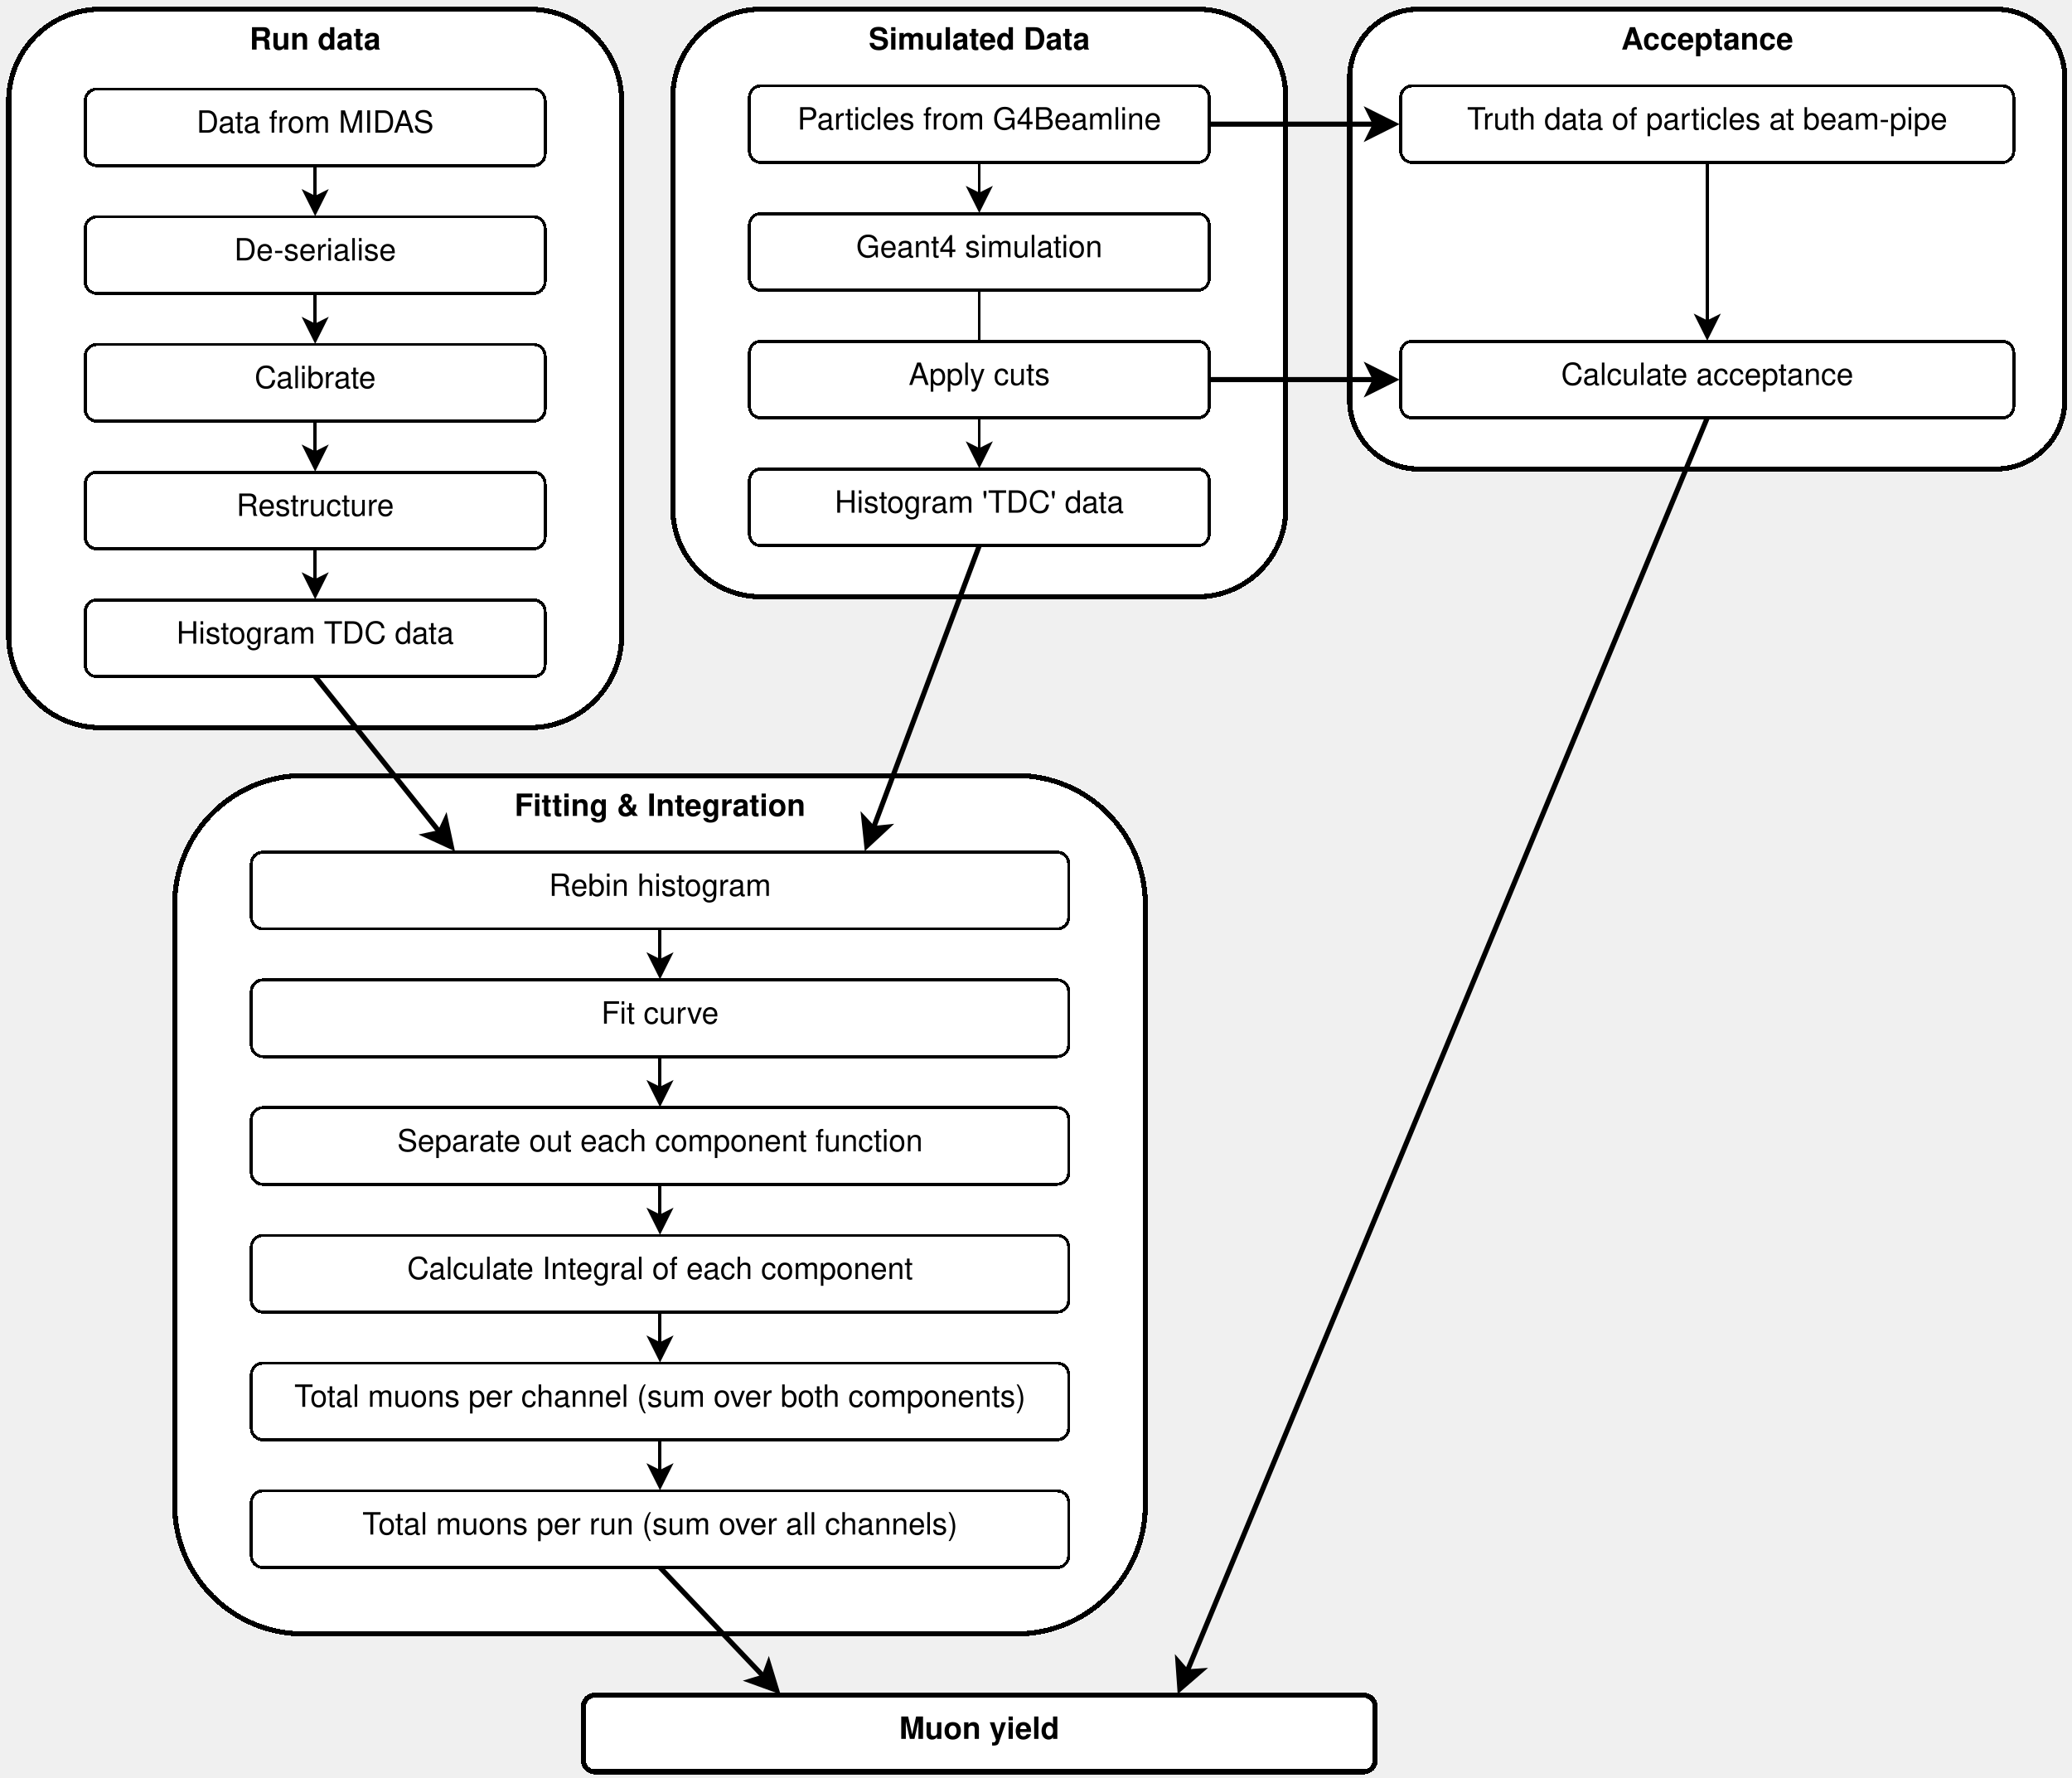
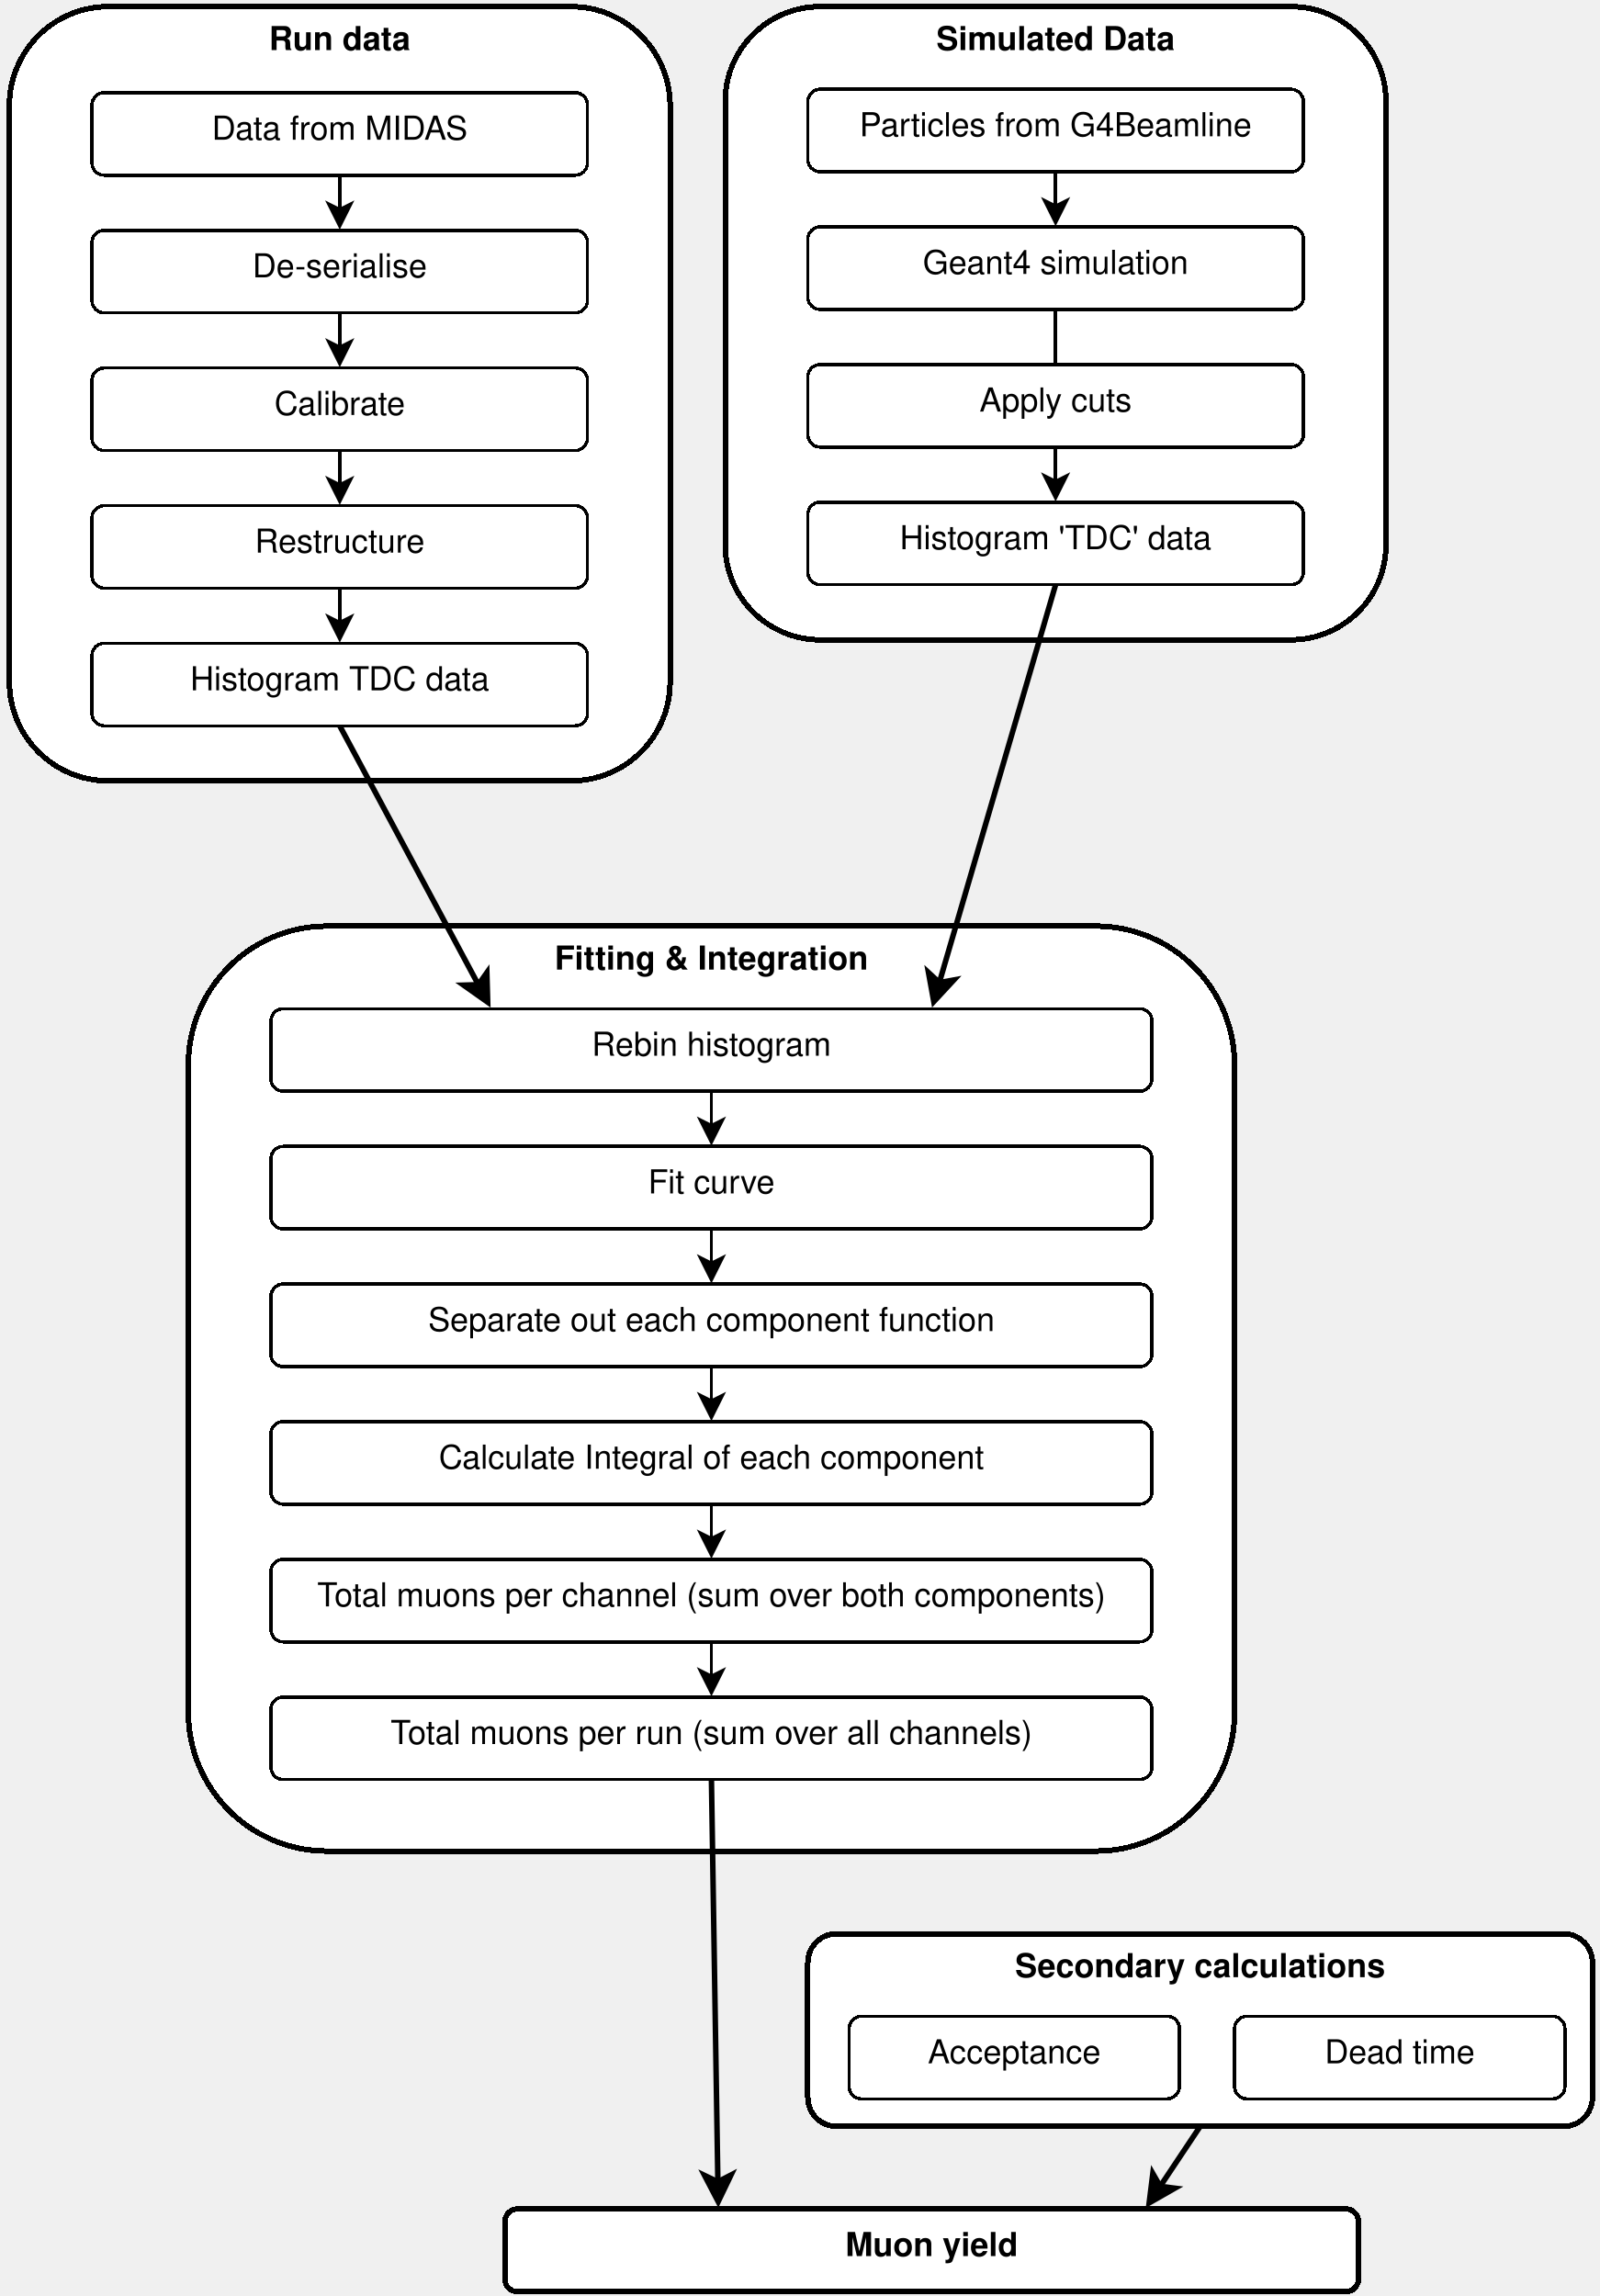
- <svg xmlns="http://www.w3.org/2000/svg" style="background-color: rgb(255, 255, 255); " width="676px" height="580px" version="1.1">
+ <svg xmlns="http://www.w3.org/2000/svg" style="background-color: rgb(255, 255, 255); " width="484px" height="695px" version="1.1">
  <defs />
-   <rect x="2.83" y="3" width="200" height="234.37" rx="30" ry="30" shape-rendering="crispEdges" fill="#ffffff" stroke="#000000" stroke-width="1.667" />
+   <rect x="2.83" y="2" width="200" height="234.37" rx="30" ry="30" shape-rendering="crispEdges" fill="#ffffff" stroke="#000000" stroke-width="1.667" />
  <g font-weight="bold" text-anchor="middle" font-size="10px" font-family="Helvetica" fill="#000000">
-     <text x="102.83" y="16.17">Run data</text>
+     <text x="102.83" y="15.17">Run data</text>
  </g>
-   <rect x="27.83" y="29.04" width="150" height="25" rx="3.75" ry="3.75" shape-rendering="crispEdges" fill="#ffffff" stroke="#000000" stroke-width="1" />
+   <rect x="27.83" y="28.04" width="150" height="25" rx="3.75" ry="3.75" shape-rendering="crispEdges" fill="#ffffff" stroke="#000000" stroke-width="1" />
  <g text-anchor="middle" font-size="10px" font-family="Helvetica" fill="#000000">
-     <text x="102.83" y="43.29">Data from MIDAS</text>
+     <text x="102.83" y="42.29">Data from MIDAS</text>
  </g>
-   <path d="M 102.83 69.59 L 99.33 62.59 L 102.83 64.34 L 106.33 62.59 Z" fill="#000000" stroke="#000000" stroke-width="0.833" stroke-miterlimit="10" />
-   <path d="M 102.83 54.04 L 102.83 64.34" shape-rendering="crispEdges" fill="none" stroke="#000000" stroke-miterlimit="10" />
-   <rect x="27.83" y="112.37" width="150" height="25" rx="3.75" ry="3.75" shape-rendering="crispEdges" fill="#ffffff" stroke="#000000" stroke-width="1" />
+   <path d="M 102.83 68.59 L 99.33 61.59 L 102.83 63.34 L 106.33 61.59 Z" fill="#000000" stroke="#000000" stroke-width="0.833" stroke-miterlimit="10" />
+   <path d="M 102.83 53.04 L 102.83 63.34" shape-rendering="crispEdges" fill="none" stroke="#000000" stroke-miterlimit="10" />
+   <rect x="27.83" y="111.37" width="150" height="25" rx="3.75" ry="3.75" shape-rendering="crispEdges" fill="#ffffff" stroke="#000000" stroke-width="1" />
  <g text-anchor="middle" font-size="10px" font-family="Helvetica" fill="#000000">
-     <text x="102.83" y="126.62">Calibrate</text>
+     <text x="102.83" y="125.62">Calibrate</text>
  </g>
-   <rect x="27.83" y="195.71" width="150" height="25" rx="3.75" ry="3.75" shape-rendering="crispEdges" fill="#ffffff" stroke="#000000" stroke-width="1" />
+   <rect x="27.83" y="194.71" width="150" height="25" rx="3.75" ry="3.75" shape-rendering="crispEdges" fill="#ffffff" stroke="#000000" stroke-width="1" />
  <g text-anchor="middle" font-size="10px" font-family="Helvetica" fill="#000000">
-     <text x="102.83" y="209.96">Histogram TDC data</text>
+     <text x="102.83" y="208.96">Histogram TDC data</text>
  </g>
-   <path d="M 102.83 152.92 L 99.33 145.92 L 102.83 147.67 L 106.33 145.92 Z" fill="#000000" stroke="#000000" stroke-width="0.833" stroke-miterlimit="10" />
-   <path d="M 102.83 137.37 L 102.83 147.67" shape-rendering="crispEdges" fill="none" stroke="#000000" stroke-miterlimit="10" />
-   <path d="M 102.83 194.59 L 99.33 187.59 L 102.83 189.34 L 106.33 187.59 Z" fill="#000000" stroke="#000000" stroke-width="0.833" stroke-miterlimit="10" />
-   <path d="M 102.83 179.04 L 102.83 189.34" shape-rendering="crispEdges" fill="none" stroke="#000000" stroke-miterlimit="10" />
-   <rect x="27.83" y="154.04" width="150" height="25" rx="3.75" ry="3.75" shape-rendering="crispEdges" fill="#ffffff" stroke="#000000" stroke-width="1" />
+   <path d="M 102.83 151.92 L 99.33 144.92 L 102.83 146.67 L 106.33 144.92 Z" fill="#000000" stroke="#000000" stroke-width="0.833" stroke-miterlimit="10" />
+   <path d="M 102.83 136.37 L 102.83 146.67" shape-rendering="crispEdges" fill="none" stroke="#000000" stroke-miterlimit="10" />
+   <path d="M 102.83 193.59 L 99.33 186.59 L 102.83 188.34 L 106.33 186.59 Z" fill="#000000" stroke="#000000" stroke-width="0.833" stroke-miterlimit="10" />
+   <path d="M 102.83 178.04 L 102.83 188.34" shape-rendering="crispEdges" fill="none" stroke="#000000" stroke-miterlimit="10" />
+   <rect x="27.83" y="153.04" width="150" height="25" rx="3.75" ry="3.75" shape-rendering="crispEdges" fill="#ffffff" stroke="#000000" stroke-width="1" />
  <g text-anchor="middle" font-size="10px" font-family="Helvetica" fill="#000000">
-     <text x="102.83" y="168.29">Restructure</text>
+     <text x="102.83" y="167.29">Restructure</text>
  </g>
-   <rect x="27.83" y="70.71" width="150" height="25" rx="3.75" ry="3.75" shape-rendering="crispEdges" fill="#ffffff" stroke="#000000" stroke-width="1" />
+   <rect x="27.83" y="69.71" width="150" height="25" rx="3.75" ry="3.75" shape-rendering="crispEdges" fill="#ffffff" stroke="#000000" stroke-width="1" />
  <g text-anchor="middle" font-size="10px" font-family="Helvetica" fill="#000000">
-     <text x="102.83" y="84.96">De-serialise</text>
+     <text x="102.83" y="83.96">De-serialise</text>
  </g>
-   <path d="M 102.83 111.26 L 99.33 104.26 L 102.83 106.01 L 106.33 104.26 Z" fill="#000000" stroke="#000000" stroke-width="0.833" stroke-miterlimit="10" />
-   <path d="M 102.83 95.71 L 102.83 106.01" shape-rendering="crispEdges" fill="none" stroke="#000000" stroke-miterlimit="10" />
-   <rect x="440.33" y="3" width="233.33" height="150" rx="22.5" ry="22.5" shape-rendering="crispEdges" fill="#ffffff" stroke="#000000" stroke-width="1.667" />
+   <path d="M 102.83 110.26 L 99.33 103.26 L 102.83 105.01 L 106.33 103.26 Z" fill="#000000" stroke="#000000" stroke-width="0.833" stroke-miterlimit="10" />
+   <path d="M 102.83 94.71 L 102.83 105.01" shape-rendering="crispEdges" fill="none" stroke="#000000" stroke-miterlimit="10" />
+   <rect x="219.5" y="2" width="200" height="191.67" rx="28.75" ry="28.75" shape-rendering="crispEdges" fill="#ffffff" stroke="#000000" stroke-width="1.667" />
  <g font-weight="bold" text-anchor="middle" font-size="10px" font-family="Helvetica" fill="#000000">
-     <text x="557" y="16.17">Acceptance</text>
+     <text x="319.5" y="15.17">Simulated Data</text>
  </g>
-   <rect x="457" y="28" width="200" height="25" rx="3.75" ry="3.75" shape-rendering="crispEdges" fill="#ffffff" stroke="#000000" stroke-width="1" />
+   <path d="M 319.5 150.88 L 316 143.88 L 319.5 145.63 L 323 143.88 Z" fill="#000000" stroke="#000000" stroke-width="0.833" stroke-miterlimit="10" />
+   <path d="M 319.5 135.33 L 319.5 145.63" shape-rendering="crispEdges" fill="none" stroke="#000000" stroke-miterlimit="10" />
+   <path d="M 319.5 67.55 L 316 60.55 L 319.5 62.3 L 323 60.55 Z" fill="#000000" stroke="#000000" stroke-width="0.833" stroke-miterlimit="10" />
+   <path d="M 319.5 52 L 319.5 62.3" shape-rendering="crispEdges" fill="none" stroke="#000000" stroke-miterlimit="10" />
+   <rect x="244.5" y="27" width="150" height="25" rx="3.75" ry="3.75" shape-rendering="crispEdges" fill="#ffffff" stroke="#000000" stroke-width="1" />
  <g text-anchor="middle" font-size="10px" font-family="Helvetica" fill="#000000">
-     <text x="557" y="42.25">Truth data of particles at beam-pipe</text>
+     <text x="319.5" y="41.25">Particles from G4Beamline</text>
  </g>
-   <rect x="457" y="111.33" width="200" height="25" rx="3.75" ry="3.75" shape-rendering="crispEdges" fill="#ffffff" stroke="#000000" stroke-width="1" />
+   <path d="M 319.5 93.67 L 319.5 110.33" shape-rendering="crispEdges" fill="none" stroke="#000000" stroke-miterlimit="10" />
+   <rect x="244.5" y="68.67" width="150" height="25" rx="3.75" ry="3.75" shape-rendering="crispEdges" fill="#ffffff" stroke="#000000" stroke-width="1" />
  <g text-anchor="middle" font-size="10px" font-family="Helvetica" fill="#000000">
-     <text x="557" y="125.58">Calculate acceptance</text>
+     <text x="319.5" y="82.92">Geant4 simulation</text>
  </g>
-   <path d="M 557 110.22 L 553.5 103.22 L 557 104.97 L 560.5 103.22 Z" fill="#000000" stroke="#000000" stroke-width="0.833" stroke-miterlimit="10" />
-   <path d="M 557 53 L 557 104.97" shape-rendering="crispEdges" fill="none" stroke="#000000" stroke-miterlimit="10" />
-   <rect x="219.5" y="3" width="200" height="191.67" rx="28.75" ry="28.75" shape-rendering="crispEdges" fill="#ffffff" stroke="#000000" stroke-width="1.667" />
+   <rect x="244.5" y="152" width="150" height="25" rx="3.75" ry="3.75" shape-rendering="crispEdges" fill="#ffffff" stroke="#000000" stroke-width="1" />
+   <g text-anchor="middle" font-size="10px" font-family="Helvetica" fill="#000000">
+     <text x="319.5" y="166.25">Histogram 'TDC' data</text>
+   </g>
+   <rect x="244.5" y="110.33" width="150" height="25" rx="3.75" ry="3.75" shape-rendering="crispEdges" fill="#ffffff" stroke="#000000" stroke-width="1" />
+   <g text-anchor="middle" font-size="10px" font-family="Helvetica" fill="#000000">
+     <text x="319.5" y="124.58">Apply cuts</text>
+   </g>
+   <path d="M 347.82 666.81 L 348.93 657.93 L 351.15 661.81 L 355.59 662.37 Z" fill="#000000" stroke="#000000" stroke-width="1.667" stroke-miterlimit="10" />
+   <path d="M 363.25 643.67 L 351.15 661.81" fill="none" stroke="#000000" stroke-width="1.667" stroke-miterlimit="10" />
+   <rect x="152.83" y="668.67" width="258.33" height="25" rx="3.75" ry="3.75" shape-rendering="crispEdges" fill="#ffffff" stroke="#000000" stroke-width="1.667" />
  <g font-weight="bold" text-anchor="middle" font-size="10px" font-family="Helvetica" fill="#000000">
-     <text x="319.5" y="16.17">Simulated Data</text>
+     <text x="282" y="682.92">Muon yield</text>
  </g>
-   <path d="M 319.5 151.88 L 316 144.88 L 319.5 146.63 L 323 144.88 Z" fill="#000000" stroke="#000000" stroke-width="0.833" stroke-miterlimit="10" />
-   <path d="M 319.5 136.33 L 319.5 146.63" shape-rendering="crispEdges" fill="none" stroke="#000000" stroke-miterlimit="10" />
-   <path d="M 319.5 68.55 L 316 61.55 L 319.5 63.3 L 323 61.55 Z" fill="#000000" stroke="#000000" stroke-width="0.833" stroke-miterlimit="10" />
-   <path d="M 319.5 53 L 319.5 63.3" shape-rendering="crispEdges" fill="none" stroke="#000000" stroke-miterlimit="10" />
-   <rect x="244.5" y="28" width="150" height="25" rx="3.75" ry="3.75" shape-rendering="crispEdges" fill="#ffffff" stroke="#000000" stroke-width="1" />
+   <rect x="57" y="280.33" width="316.67" height="280" rx="42" ry="42" shape-rendering="crispEdges" fill="#ffffff" stroke="#000000" stroke-width="1.667" />
+   <g font-weight="bold" text-anchor="middle" font-size="10px" font-family="Helvetica" fill="#000000">
+     <text x="215.33" y="293.5">Fitting &amp; Integration</text>
+   </g>
+   <path d="M 215.33 345.88 L 211.83 338.88 L 215.33 340.63 L 218.83 338.88 Z" fill="#000000" stroke="#000000" stroke-width="0.833" stroke-miterlimit="10" />
+   <path d="M 215.33 330.33 L 215.33 340.63" shape-rendering="crispEdges" fill="none" stroke="#000000" stroke-miterlimit="10" />
+   <path d="M 215.33 387.55 L 211.83 380.55 L 215.33 382.3 L 218.83 380.55 Z" fill="#000000" stroke="#000000" stroke-width="0.833" stroke-miterlimit="10" />
+   <path d="M 215.33 372 L 215.33 382.3" shape-rendering="crispEdges" fill="none" stroke="#000000" stroke-miterlimit="10" />
+   <path d="M 215.33 429.22 L 211.83 422.22 L 215.33 423.97 L 218.83 422.22 Z" fill="#000000" stroke="#000000" stroke-width="0.833" stroke-miterlimit="10" />
+   <path d="M 215.33 413.67 L 215.33 423.97" shape-rendering="crispEdges" fill="none" stroke="#000000" stroke-miterlimit="10" />
+   <path d="M 215.33 470.88 L 211.83 463.88 L 215.33 465.63 L 218.83 463.88 Z" fill="#000000" stroke="#000000" stroke-width="0.833" stroke-miterlimit="10" />
+   <path d="M 215.33 455.33 L 215.33 465.63" shape-rendering="crispEdges" fill="none" stroke="#000000" stroke-miterlimit="10" />
+   <path d="M 215.33 512.55 L 211.83 505.55 L 215.33 507.3 L 218.83 505.55 Z" fill="#000000" stroke="#000000" stroke-width="0.833" stroke-miterlimit="10" />
+   <path d="M 215.33 497 L 215.33 507.3" shape-rendering="crispEdges" fill="none" stroke="#000000" stroke-miterlimit="10" />
+   <rect x="82" y="513.67" width="266.67" height="25" rx="3.75" ry="3.75" shape-rendering="crispEdges" fill="#ffffff" stroke="#000000" stroke-width="1" />
  <g text-anchor="middle" font-size="10px" font-family="Helvetica" fill="#000000">
-     <text x="319.5" y="42.25">Particles from G4Beamline</text>
+     <text x="215.33" y="527.92">Total muons per run (sum over all channels)</text>
  </g>
-   <path d="M 319.5 94.67 L 319.5 111.33" shape-rendering="crispEdges" fill="none" stroke="#000000" stroke-miterlimit="10" />
-   <rect x="244.5" y="69.67" width="150" height="25" rx="3.75" ry="3.75" shape-rendering="crispEdges" fill="#ffffff" stroke="#000000" stroke-width="1" />
+   <rect x="82" y="472" width="266.67" height="25" rx="3.75" ry="3.75" shape-rendering="crispEdges" fill="#ffffff" stroke="#000000" stroke-width="1" />
  <g text-anchor="middle" font-size="10px" font-family="Helvetica" fill="#000000">
-     <text x="319.5" y="83.92">Geant4 simulation</text>
+     <text x="215.33" y="486.25">Total muons per channel (sum over both components)</text>
  </g>
-   <rect x="244.5" y="153" width="150" height="25" rx="3.75" ry="3.75" shape-rendering="crispEdges" fill="#ffffff" stroke="#000000" stroke-width="1" />
+   <rect x="82" y="430.33" width="266.67" height="25" rx="3.75" ry="3.75" shape-rendering="crispEdges" fill="#ffffff" stroke="#000000" stroke-width="1" />
  <g text-anchor="middle" font-size="10px" font-family="Helvetica" fill="#000000">
-     <text x="319.5" y="167.25">Histogram 'TDC' data</text>
+     <text x="215.33" y="444.58">Calculate Integral of each component</text>
  </g>
-   <rect x="244.5" y="111.33" width="150" height="25" rx="3.75" ry="3.75" shape-rendering="crispEdges" fill="#ffffff" stroke="#000000" stroke-width="1" />
+   <rect x="82" y="388.67" width="266.67" height="25" rx="3.75" ry="3.75" shape-rendering="crispEdges" fill="#ffffff" stroke="#000000" stroke-width="1" />
  <g text-anchor="middle" font-size="10px" font-family="Helvetica" fill="#000000">
-     <text x="319.5" y="125.58">Apply cuts</text>
+     <text x="215.33" y="402.92">Separate out each component function</text>
  </g>
-   <path d="M 454.76 40.5 L 446.76 44.5 L 448.76 40.5 L 446.76 36.5 Z" fill="#000000" stroke="#000000" stroke-width="1.667" stroke-miterlimit="10" />
-   <path d="M 394.5 40.5 L 448.76 40.5" fill="none" stroke="#000000" stroke-width="1.667" stroke-miterlimit="10" />
-   <path d="M 454.76 123.83 L 446.76 127.83 L 448.76 123.83 L 446.76 119.83 Z" fill="#000000" stroke="#000000" stroke-width="1.667" stroke-miterlimit="10" />
-   <path d="M 394.5 123.83 L 448.76 123.83" fill="none" stroke="#000000" stroke-width="1.667" stroke-miterlimit="10" />
-   <rect x="190.33" y="553" width="258.33" height="25" rx="3.75" ry="3.75" shape-rendering="crispEdges" fill="#ffffff" stroke="#000000" stroke-width="1.667" />
+   <rect x="82" y="347" width="266.67" height="25" rx="3.75" ry="3.75" shape-rendering="crispEdges" fill="#ffffff" stroke="#000000" stroke-width="1" />
+   <g text-anchor="middle" font-size="10px" font-family="Helvetica" fill="#000000">
+     <text x="215.33" y="361.25">Fit curve</text>
+   </g>
+   <rect x="82" y="305.33" width="266.67" height="25" rx="3.75" ry="3.75" shape-rendering="crispEdges" fill="#ffffff" stroke="#000000" stroke-width="1" />
+   <g text-anchor="middle" font-size="10px" font-family="Helvetica" fill="#000000">
+     <text x="215.33" y="319.58">Rebin histogram</text>
+   </g>
+   <path d="M 217.38 666.43 L 213.25 658.5 L 217.28 660.43 L 221.25 658.37 Z" fill="#000000" stroke="#000000" stroke-width="1.667" stroke-miterlimit="10" />
+   <path d="M 215.33 538.67 L 217.28 660.43" fill="none" stroke="#000000" stroke-width="1.667" stroke-miterlimit="10" />
+   <rect x="244.5" y="585.33" width="237.5" height="58.33" rx="8.75" ry="8.75" shape-rendering="crispEdges" fill="#ffffff" stroke="#000000" stroke-width="1.667" />
  <g font-weight="bold" text-anchor="middle" font-size="10px" font-family="Helvetica" fill="#000000">
-     <text x="319.5" y="567.25">Muon yield</text>
+     <text x="363.25" y="598.5">Secondary calculations</text>
  </g>
-   <rect x="57" y="253" width="316.67" height="280" rx="42" ry="42" shape-rendering="crispEdges" fill="#ffffff" stroke="#000000" stroke-width="1.667" />
-   <g font-weight="bold" text-anchor="middle" font-size="10px" font-family="Helvetica" fill="#000000">
-     <text x="215.33" y="266.17">Fitting &amp; Integration</text>
+   <rect x="257" y="610.33" width="100" height="25" rx="3.75" ry="3.75" shape-rendering="crispEdges" fill="#ffffff" stroke="#000000" stroke-width="1" />
+   <g text-anchor="middle" font-size="10px" font-family="Helvetica" fill="#000000">
+     <text x="307" y="624.58">Acceptance</text>
  </g>
-   <path d="M 215.33 318.55 L 211.83 311.55 L 215.33 313.3 L 218.83 311.55 Z" fill="#000000" stroke="#000000" stroke-width="0.833" stroke-miterlimit="10" />
-   <path d="M 215.33 303 L 215.33 313.3" shape-rendering="crispEdges" fill="none" stroke="#000000" stroke-miterlimit="10" />
-   <path d="M 215.33 360.22 L 211.83 353.22 L 215.33 354.97 L 218.83 353.22 Z" fill="#000000" stroke="#000000" stroke-width="0.833" stroke-miterlimit="10" />
-   <path d="M 215.33 344.67 L 215.33 354.97" shape-rendering="crispEdges" fill="none" stroke="#000000" stroke-miterlimit="10" />
-   <path d="M 215.33 401.88 L 211.83 394.88 L 215.33 396.63 L 218.83 394.88 Z" fill="#000000" stroke="#000000" stroke-width="0.833" stroke-miterlimit="10" />
-   <path d="M 215.33 386.33 L 215.33 396.63" shape-rendering="crispEdges" fill="none" stroke="#000000" stroke-miterlimit="10" />
-   <path d="M 215.33 443.55 L 211.83 436.55 L 215.33 438.3 L 218.83 436.55 Z" fill="#000000" stroke="#000000" stroke-width="0.833" stroke-miterlimit="10" />
-   <path d="M 215.33 428 L 215.33 438.3" shape-rendering="crispEdges" fill="none" stroke="#000000" stroke-miterlimit="10" />
-   <path d="M 215.33 485.22 L 211.83 478.22 L 215.33 479.97 L 218.83 478.22 Z" fill="#000000" stroke="#000000" stroke-width="0.833" stroke-miterlimit="10" />
-   <path d="M 215.33 469.67 L 215.33 479.97" shape-rendering="crispEdges" fill="none" stroke="#000000" stroke-miterlimit="10" />
-   <rect x="82" y="486.33" width="266.67" height="25" rx="3.75" ry="3.75" shape-rendering="crispEdges" fill="#ffffff" stroke="#000000" stroke-width="1" />
+   <rect x="373.67" y="610.33" width="100" height="25" rx="3.75" ry="3.75" shape-rendering="crispEdges" fill="#ffffff" stroke="#000000" stroke-width="1" />
  <g text-anchor="middle" font-size="10px" font-family="Helvetica" fill="#000000">
-     <text x="215.33" y="500.58">Total muons per run (sum over all channels)</text>
+     <text x="423.67" y="624.58">Dead time</text>
  </g>
-   <rect x="82" y="444.67" width="266.67" height="25" rx="3.75" ry="3.75" shape-rendering="crispEdges" fill="#ffffff" stroke="#000000" stroke-width="1" />
-   <g text-anchor="middle" font-size="10px" font-family="Helvetica" fill="#000000">
-     <text x="215.33" y="458.92">Total muons per channel (sum over both components)</text>
-   </g>
-   <rect x="82" y="403" width="266.67" height="25" rx="3.75" ry="3.75" shape-rendering="crispEdges" fill="#ffffff" stroke="#000000" stroke-width="1" />
-   <g text-anchor="middle" font-size="10px" font-family="Helvetica" fill="#000000">
-     <text x="215.33" y="417.25">Calculate Integral of each component</text>
-   </g>
-   <rect x="82" y="361.33" width="266.67" height="25" rx="3.75" ry="3.75" shape-rendering="crispEdges" fill="#ffffff" stroke="#000000" stroke-width="1" />
-   <g text-anchor="middle" font-size="10px" font-family="Helvetica" fill="#000000">
-     <text x="215.33" y="375.58">Separate out each component function</text>
-   </g>
-   <rect x="82" y="319.67" width="266.67" height="25" rx="3.75" ry="3.75" shape-rendering="crispEdges" fill="#ffffff" stroke="#000000" stroke-width="1" />
-   <g text-anchor="middle" font-size="10px" font-family="Helvetica" fill="#000000">
-     <text x="215.33" y="333.92">Fit curve</text>
-   </g>
-   <rect x="82" y="278" width="266.67" height="25" rx="3.75" ry="3.75" shape-rendering="crispEdges" fill="#ffffff" stroke="#000000" stroke-width="1" />
-   <g text-anchor="middle" font-size="10px" font-family="Helvetica" fill="#000000">
-     <text x="215.33" y="292.25">Rebin histogram</text>
-   </g>
-   <path d="M 253.38 551.38 L 244.97 548.33 L 249.24 547.03 L 250.77 542.82 Z" fill="#000000" stroke="#000000" stroke-width="1.667" stroke-miterlimit="10" />
-   <path d="M 215.33 511.33 L 249.24 547.03" fill="none" stroke="#000000" stroke-width="1.667" stroke-miterlimit="10" />
-   <path d="M 282.79 275.91 L 281.85 267.01 L 284.89 270.29 L 289.34 269.82 Z" fill="#000000" stroke="#000000" stroke-width="1.667" stroke-miterlimit="10" />
-   <path d="M 319.5 178 L 284.89 270.29" fill="none" stroke="#000000" stroke-width="1.667" stroke-miterlimit="10" />
-   <path d="M 147.27 276.25 L 139.15 272.51 L 143.52 271.57 L 145.4 267.51 Z" fill="#000000" stroke="#000000" stroke-width="1.667" stroke-miterlimit="10" />
-   <path d="M 102.83 220.71 L 143.52 271.57" fill="none" stroke="#000000" stroke-width="1.667" stroke-miterlimit="10" />
-   <path d="M 384.94 550.93 L 384.31 542.01 L 387.24 545.39 L 391.7 545.08 Z" fill="#000000" stroke="#000000" stroke-width="1.667" stroke-miterlimit="10" />
-   <path d="M 557 136.33 L 387.24 545.39" fill="none" stroke="#000000" stroke-width="1.667" stroke-miterlimit="10" />
+   <path d="M 282.63 303.19 L 281.03 294.39 L 284.31 297.43 L 288.71 296.63 Z" fill="#000000" stroke="#000000" stroke-width="1.667" stroke-miterlimit="10" />
+   <path d="M 319.5 177 L 284.31 297.43" fill="none" stroke="#000000" stroke-width="1.667" stroke-miterlimit="10" />
+   <path d="M 147.61 303.36 L 140.31 298.2 L 144.78 298.07 L 147.36 294.42 Z" fill="#000000" stroke="#000000" stroke-width="1.667" stroke-miterlimit="10" />
+   <path d="M 102.83 219.71 L 144.78 298.07" fill="none" stroke="#000000" stroke-width="1.667" stroke-miterlimit="10" />
</svg>
